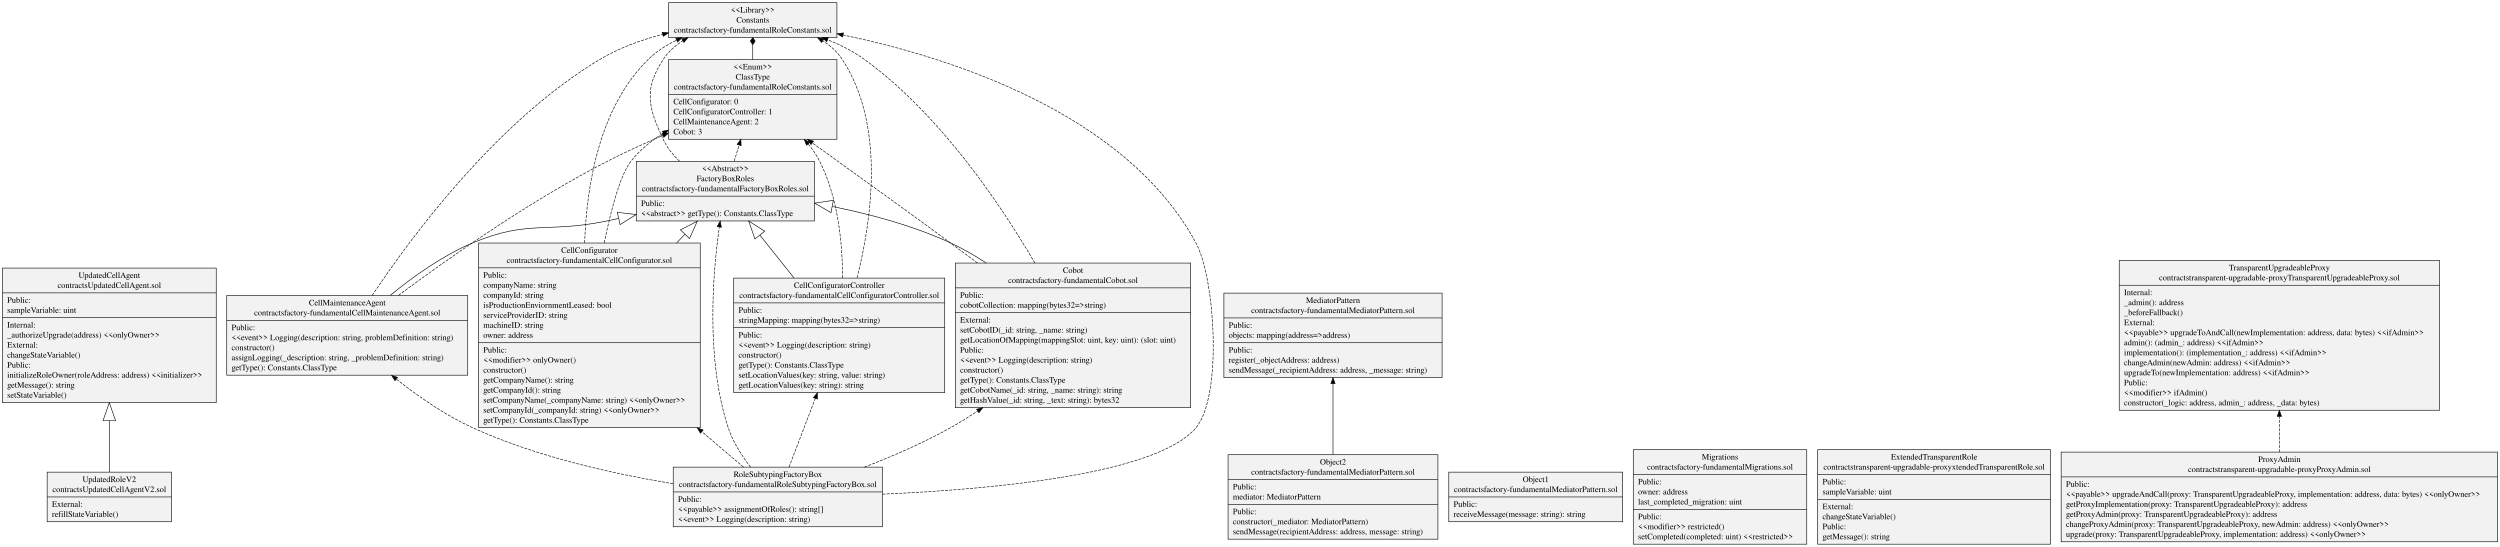
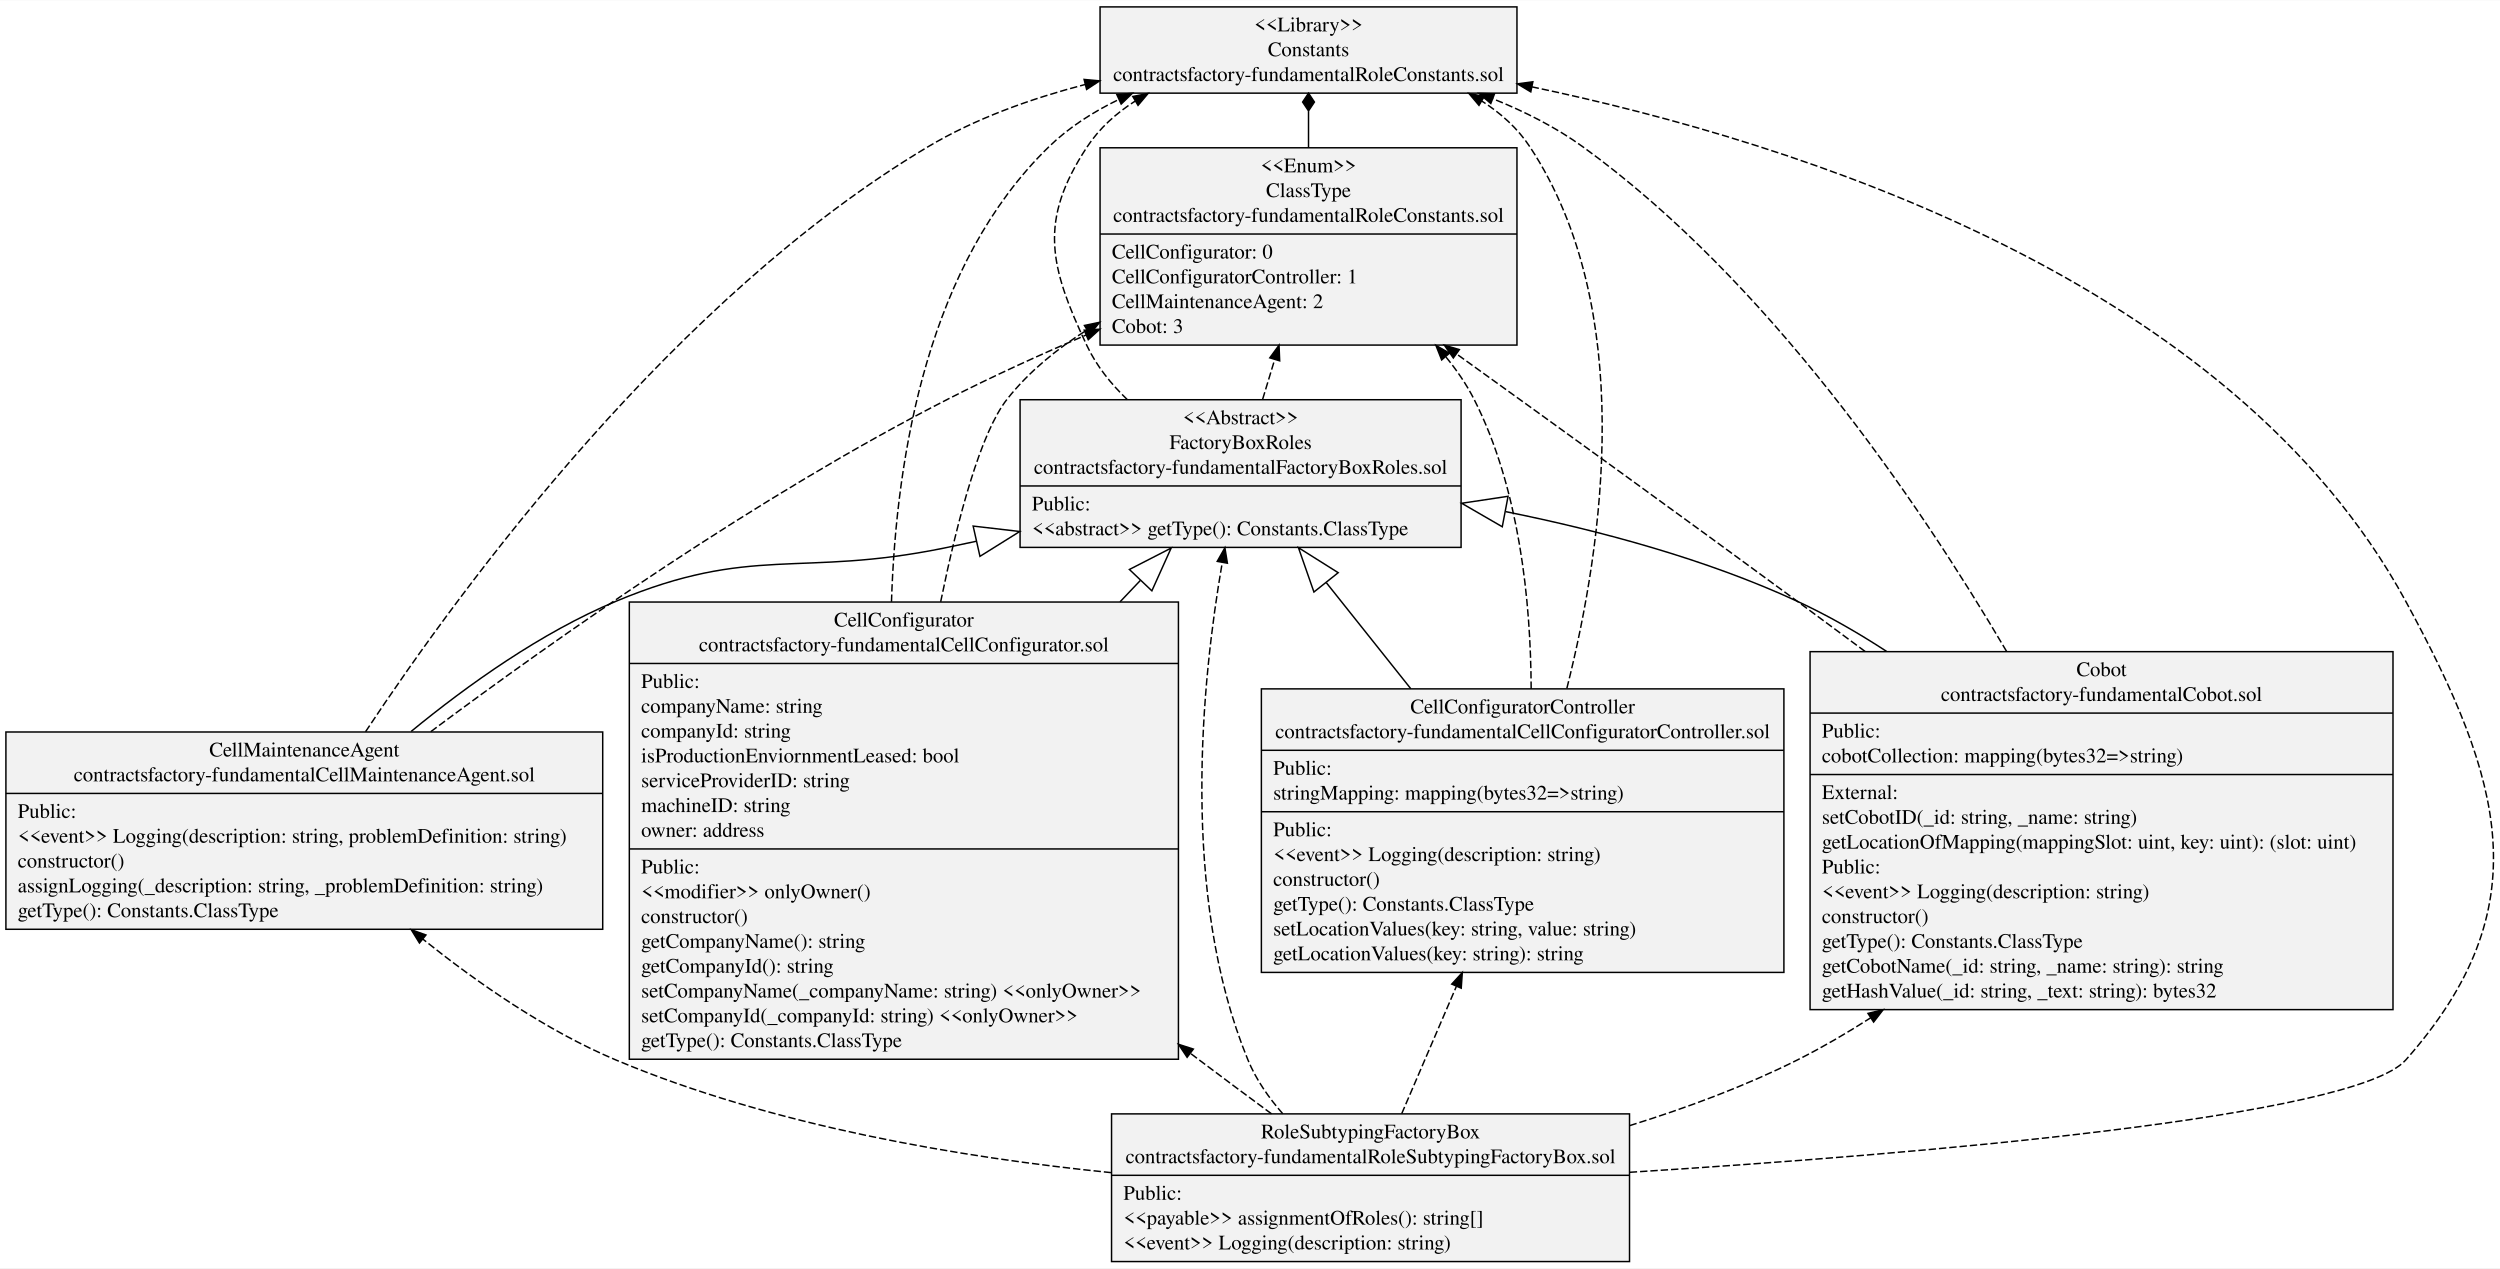
- <svg xmlns="http://www.w3.org/2000/svg" width="4192pt" height="917pt" viewBox="0.00 0.00 4192.25 917.00">
-   <g id="graph0" class="graph" transform="scale(1 1) rotate(0) translate(4 913)">
-     <polygon fill="white" stroke="transparent" points="-4,4 -4,-913 4188.25,-913 4188.25,4 -4,4" />
+ <svg xmlns="http://www.w3.org/2000/svg" width="1693pt" height="859pt" viewBox="0.00 0.00 1692.89 858.60">
+   <g id="graph0" class="graph" transform="scale(1 1) rotate(0) translate(4 854.6)">
+     <polygon fill="white" stroke="transparent" points="-4,4 -4,-854.6 1688.89,-854.6 1688.89,4 -4,4" />
    <g id="node1" class="node">
-       <polygon fill="#f2f2f2" stroke="black" points="0,-237.9 0,-463.5 358.59,-463.5 358.59,-237.9 0,-237.9" />
-       <text text-anchor="middle" x="179.29" y="-446.9" font-family="Times,serif" font-size="14.00">UpdatedCellAgent</text>
-       <text text-anchor="middle" x="179.29" y="-430.1" font-family="Times,serif" font-size="14.00">contractsUpdatedCellAgent.sol</text>
-       <polyline fill="none" stroke="black" points="0,-421.9 358.59,-421.9 " />
-       <text text-anchor="start" x="8" y="-405.3" font-family="Times,serif" font-size="14.00">Public:</text>
-       <text text-anchor="start" x="8" y="-388.5" font-family="Times,serif" font-size="14.00">   sampleVariable: uint</text>
-       <polyline fill="none" stroke="black" points="0,-380.3 358.59,-380.3 " />
-       <text text-anchor="start" x="8" y="-363.7" font-family="Times,serif" font-size="14.00">Internal:</text>
-       <text text-anchor="start" x="8" y="-346.9" font-family="Times,serif" font-size="14.00">    _authorizeUpgrade(address) &lt;&lt;onlyOwner&gt;&gt;</text>
-       <text text-anchor="start" x="8" y="-330.1" font-family="Times,serif" font-size="14.00">External:</text>
-       <text text-anchor="start" x="8" y="-313.3" font-family="Times,serif" font-size="14.00">    changeStateVariable()</text>
-       <text text-anchor="start" x="8" y="-296.5" font-family="Times,serif" font-size="14.00">Public:</text>
-       <text text-anchor="start" x="8" y="-279.7" font-family="Times,serif" font-size="14.00">    initializeRoleOwner(roleAddress: address) &lt;&lt;initializer&gt;&gt;</text>
-       <text text-anchor="start" x="8" y="-262.9" font-family="Times,serif" font-size="14.00">    getMessage(): string</text>
-       <text text-anchor="start" x="8" y="-246.1" font-family="Times,serif" font-size="14.00">    setStateVariable()</text>
+       <polygon fill="#f2f2f2" stroke="black" points="422.15,-137.5 422.15,-447.1 793.98,-447.1 793.98,-137.5 422.15,-137.5" />
+       <text text-anchor="middle" x="608.07" y="-430.5" font-family="Times,serif" font-size="14.00">CellConfigurator</text>
+       <text text-anchor="middle" x="608.07" y="-413.7" font-family="Times,serif" font-size="14.00">contractsfactory-fundamentalCellConfigurator.sol</text>
+       <polyline fill="none" stroke="black" points="422.15,-405.5 793.98,-405.5 " />
+       <text text-anchor="start" x="430.15" y="-388.9" font-family="Times,serif" font-size="14.00">Public:</text>
+       <text text-anchor="start" x="430.15" y="-372.1" font-family="Times,serif" font-size="14.00">   companyName: string</text>
+       <text text-anchor="start" x="430.15" y="-355.3" font-family="Times,serif" font-size="14.00">   companyId: string</text>
+       <text text-anchor="start" x="430.15" y="-338.5" font-family="Times,serif" font-size="14.00">   isProductionEnviornmentLeased: bool</text>
+       <text text-anchor="start" x="430.15" y="-321.7" font-family="Times,serif" font-size="14.00">   serviceProviderID: string</text>
+       <text text-anchor="start" x="430.15" y="-304.9" font-family="Times,serif" font-size="14.00">   machineID: string</text>
+       <text text-anchor="start" x="430.15" y="-288.1" font-family="Times,serif" font-size="14.00">   owner: address</text>
+       <polyline fill="none" stroke="black" points="422.15,-279.9 793.98,-279.9 " />
+       <text text-anchor="start" x="430.15" y="-263.3" font-family="Times,serif" font-size="14.00">Public:</text>
+       <text text-anchor="start" x="430.15" y="-246.5" font-family="Times,serif" font-size="14.00">    &lt;&lt;modifier&gt;&gt; onlyOwner()</text>
+       <text text-anchor="start" x="430.15" y="-229.7" font-family="Times,serif" font-size="14.00">    constructor()</text>
+       <text text-anchor="start" x="430.15" y="-212.9" font-family="Times,serif" font-size="14.00">    getCompanyName(): string</text>
+       <text text-anchor="start" x="430.15" y="-196.1" font-family="Times,serif" font-size="14.00">    getCompanyId(): string</text>
+       <text text-anchor="start" x="430.15" y="-179.3" font-family="Times,serif" font-size="14.00">    setCompanyName(_companyName: string) &lt;&lt;onlyOwner&gt;&gt;</text>
+       <text text-anchor="start" x="430.15" y="-162.5" font-family="Times,serif" font-size="14.00">    setCompanyId(_companyId: string) &lt;&lt;onlyOwner&gt;&gt;</text>
+       <text text-anchor="start" x="430.15" y="-145.7" font-family="Times,serif" font-size="14.00">    getType(): Constants.ClassType</text>
+     </g>
+     <g id="node5" class="node">
+       <polygon fill="#f2f2f2" stroke="black" points="686.75,-484.1 686.75,-584.1 985.38,-584.1 985.38,-484.1 686.75,-484.1" />
+       <text text-anchor="middle" x="836.07" y="-567.5" font-family="Times,serif" font-size="14.00">&lt;&lt;Abstract&gt;&gt;</text>
+       <text text-anchor="middle" x="836.07" y="-550.7" font-family="Times,serif" font-size="14.00">FactoryBoxRoles</text>
+       <text text-anchor="middle" x="836.07" y="-533.9" font-family="Times,serif" font-size="14.00">contractsfactory-fundamentalFactoryBoxRoles.sol</text>
+       <polyline fill="none" stroke="black" points="686.75,-525.7 985.38,-525.7 " />
+       <text text-anchor="start" x="694.75" y="-509.1" font-family="Times,serif" font-size="14.00">Public:</text>
+       <text text-anchor="start" x="694.75" y="-492.3" font-family="Times,serif" font-size="14.00">    &lt;&lt;abstract&gt;&gt; getType(): Constants.ClassType</text>
+     </g>
+     <g id="edge1" class="edge">
+       <path fill="none" stroke="black" d="M754.4,-447.2C759.11,-452.16 763.74,-457.04 768.26,-461.79" />
+       <polygon fill="none" stroke="black" points="760.77,-469.15 789.05,-483.65 775.99,-454.68 760.77,-469.15" />
+     </g>
+     <g id="node6" class="node">
+       <polygon fill="#f2f2f2" stroke="black" points="740.91,-621.1 740.91,-754.7 1023.22,-754.7 1023.22,-621.1 740.91,-621.1" />
+       <text text-anchor="middle" x="882.07" y="-738.1" font-family="Times,serif" font-size="14.00">&lt;&lt;Enum&gt;&gt;</text>
+       <text text-anchor="middle" x="882.07" y="-721.3" font-family="Times,serif" font-size="14.00">ClassType</text>
+       <text text-anchor="middle" x="882.07" y="-704.5" font-family="Times,serif" font-size="14.00">contractsfactory-fundamentalRoleConstants.sol</text>
+       <polyline fill="none" stroke="black" points="740.91,-696.3 1023.22,-696.3 " />
+       <text text-anchor="start" x="748.91" y="-679.7" font-family="Times,serif" font-size="14.00">CellConfigurator: 0</text>
+       <text text-anchor="start" x="748.91" y="-662.9" font-family="Times,serif" font-size="14.00">CellConfiguratorController: 1</text>
+       <text text-anchor="start" x="748.91" y="-646.1" font-family="Times,serif" font-size="14.00">CellMaintenanceAgent: 2</text>
+       <text text-anchor="start" x="748.91" y="-629.3" font-family="Times,serif" font-size="14.00">Cobot: 3</text>
+     </g>
+     <g id="edge3" class="edge">
+       <path fill="none" stroke="black" stroke-dasharray="5,2" d="M632.97,-447.21C644.79,-505 660.24,-562.14 678.07,-584.6 692.72,-603.06 711.58,-618.47 731.91,-631.25" />
+       <polygon fill="black" stroke="black" points="730.33,-634.38 740.7,-636.56 733.95,-628.39 730.33,-634.38" />
+     </g>
+     <g id="node7" class="node">
+       <polygon fill="#f2f2f2" stroke="black" points="740.91,-791.7 740.91,-850.1 1023.22,-850.1 1023.22,-791.7 740.91,-791.7" />
+       <text text-anchor="middle" x="882.07" y="-833.5" font-family="Times,serif" font-size="14.00">&lt;&lt;Library&gt;&gt;</text>
+       <text text-anchor="middle" x="882.07" y="-816.7" font-family="Times,serif" font-size="14.00">Constants</text>
+       <text text-anchor="middle" x="882.07" y="-799.9" font-family="Times,serif" font-size="14.00">contractsfactory-fundamentalRoleConstants.sol</text>
+     </g>
+     <g id="edge2" class="edge">
+       <path fill="none" stroke="black" stroke-dasharray="5,2" d="M599.67,-447.22C602.9,-548.47 625.07,-676.37 706.07,-755.2 719.67,-768.45 736.22,-779.01 753.65,-787.44" />
+       <polygon fill="black" stroke="black" points="752.29,-790.66 762.84,-791.65 755.21,-784.3 752.29,-790.66" />
    </g>
    <g id="node2" class="node">
-       <polygon fill="#f2f2f2" stroke="black" points="75.07,-38.1 75.07,-121.3 283.52,-121.3 283.52,-38.1 75.07,-38.1" />
-       <text text-anchor="middle" x="179.29" y="-104.7" font-family="Times,serif" font-size="14.00">UpdatedRoleV2</text>
-       <text text-anchor="middle" x="179.29" y="-87.9" font-family="Times,serif" font-size="14.00">contractsUpdatedCellAgentV2.sol</text>
-       <polyline fill="none" stroke="black" points="75.07,-79.7 283.52,-79.7 " />
-       <text text-anchor="start" x="83.07" y="-63.1" font-family="Times,serif" font-size="14.00">External:</text>
-       <text text-anchor="start" x="83.07" y="-46.3" font-family="Times,serif" font-size="14.00">    refillStateVariable()</text>
+       <polygon fill="#f2f2f2" stroke="black" points="850.15,-196.3 850.15,-388.3 1203.98,-388.3 1203.98,-196.3 850.15,-196.3" />
+       <text text-anchor="middle" x="1027.07" y="-371.7" font-family="Times,serif" font-size="14.00">CellConfiguratorController</text>
+       <text text-anchor="middle" x="1027.07" y="-354.9" font-family="Times,serif" font-size="14.00">contractsfactory-fundamentalCellConfiguratorController.sol</text>
+       <polyline fill="none" stroke="black" points="850.15,-346.7 1203.98,-346.7 " />
+       <text text-anchor="start" x="858.15" y="-330.1" font-family="Times,serif" font-size="14.00">Public:</text>
+       <text text-anchor="start" x="858.15" y="-313.3" font-family="Times,serif" font-size="14.00">   stringMapping: mapping(bytes32=&gt;string)</text>
+       <polyline fill="none" stroke="black" points="850.15,-305.1 1203.98,-305.1 " />
+       <text text-anchor="start" x="858.15" y="-288.5" font-family="Times,serif" font-size="14.00">Public:</text>
+       <text text-anchor="start" x="858.15" y="-271.7" font-family="Times,serif" font-size="14.00">    &lt;&lt;event&gt;&gt; Logging(description: string)</text>
+       <text text-anchor="start" x="858.15" y="-254.9" font-family="Times,serif" font-size="14.00">    constructor()</text>
+       <text text-anchor="start" x="858.15" y="-238.1" font-family="Times,serif" font-size="14.00">    getType(): Constants.ClassType</text>
+       <text text-anchor="start" x="858.15" y="-221.3" font-family="Times,serif" font-size="14.00">    setLocationValues(key: string, value: string)</text>
+       <text text-anchor="start" x="858.15" y="-204.5" font-family="Times,serif" font-size="14.00">    getLocationValues(key: string): string</text>
    </g>
-     <g id="edge1" class="edge">
-       <path fill="none" stroke="black" d="M179.29,-121.56C179.29,-145 179.29,-175.98 179.29,-207.53" />
-       <polygon fill="none" stroke="black" points="168.8,-207.72 179.29,-237.72 189.8,-207.72 168.8,-207.72" />
+     <g id="edge4" class="edge">
+       <path fill="none" stroke="black" d="M951.3,-388.42C932.28,-412.3 912.17,-437.55 894.16,-460.16" />
+       <polygon fill="none" stroke="black" points="885.73,-453.89 875.25,-483.9 902.16,-466.97 885.73,-453.89" />
+     </g>
+     <g id="edge6" class="edge">
+       <path fill="none" stroke="black" stroke-dasharray="5,2" d="M1032.84,-388.33C1032.56,-447.74 1024.88,-524.19 994.07,-584.6 988.93,-594.67 982.37,-604.24 975,-613.19" />
+       <polygon fill="black" stroke="black" points="972.23,-611.05 968.33,-620.9 977.52,-615.62 972.23,-611.05" />
+     </g>
+     <g id="edge5" class="edge">
+       <path fill="none" stroke="black" stroke-dasharray="5,2" d="M1057.01,-388.65C1082.23,-488.59 1103.9,-645.99 1032.07,-755.2 1023.69,-767.93 1012.23,-778.17 999.33,-786.4" />
+       <polygon fill="black" stroke="black" points="997.5,-783.42 990.67,-791.52 1001.06,-789.44 997.5,-783.42" />
    </g>
    <g id="node3" class="node">
-       <polygon fill="#f2f2f2" stroke="black" points="798.38,-195.9 798.38,-505.5 1170.21,-505.5 1170.21,-195.9 798.38,-195.9" />
-       <text text-anchor="middle" x="984.29" y="-488.9" font-family="Times,serif" font-size="14.00">CellConfigurator</text>
-       <text text-anchor="middle" x="984.29" y="-472.1" font-family="Times,serif" font-size="14.00">contractsfactory-fundamentalCellConfigurator.sol</text>
-       <polyline fill="none" stroke="black" points="798.38,-463.9 1170.21,-463.9 " />
-       <text text-anchor="start" x="806.38" y="-447.3" font-family="Times,serif" font-size="14.00">Public:</text>
-       <text text-anchor="start" x="806.38" y="-430.5" font-family="Times,serif" font-size="14.00">   companyName: string</text>
-       <text text-anchor="start" x="806.38" y="-413.7" font-family="Times,serif" font-size="14.00">   companyId: string</text>
-       <text text-anchor="start" x="806.38" y="-396.9" font-family="Times,serif" font-size="14.00">   isProductionEnviornmentLeased: bool</text>
-       <text text-anchor="start" x="806.38" y="-380.1" font-family="Times,serif" font-size="14.00">   serviceProviderID: string</text>
-       <text text-anchor="start" x="806.38" y="-363.3" font-family="Times,serif" font-size="14.00">   machineID: string</text>
-       <text text-anchor="start" x="806.38" y="-346.5" font-family="Times,serif" font-size="14.00">   owner: address</text>
-       <polyline fill="none" stroke="black" points="798.38,-338.3 1170.21,-338.3 " />
-       <text text-anchor="start" x="806.38" y="-321.7" font-family="Times,serif" font-size="14.00">Public:</text>
-       <text text-anchor="start" x="806.38" y="-304.9" font-family="Times,serif" font-size="14.00">    &lt;&lt;modifier&gt;&gt; onlyOwner()</text>
-       <text text-anchor="start" x="806.38" y="-288.1" font-family="Times,serif" font-size="14.00">    constructor()</text>
-       <text text-anchor="start" x="806.38" y="-271.3" font-family="Times,serif" font-size="14.00">    getCompanyName(): string</text>
-       <text text-anchor="start" x="806.38" y="-254.5" font-family="Times,serif" font-size="14.00">    getCompanyId(): string</text>
-       <text text-anchor="start" x="806.38" y="-237.7" font-family="Times,serif" font-size="14.00">    setCompanyName(_companyName: string) &lt;&lt;onlyOwner&gt;&gt;</text>
-       <text text-anchor="start" x="806.38" y="-220.9" font-family="Times,serif" font-size="14.00">    setCompanyId(_companyId: string) &lt;&lt;onlyOwner&gt;&gt;</text>
-       <text text-anchor="start" x="806.38" y="-204.1" font-family="Times,serif" font-size="14.00">    getType(): Constants.ClassType</text>
+       <polygon fill="#f2f2f2" stroke="black" points="0,-225.5 0,-359.1 404.13,-359.1 404.13,-225.5 0,-225.5" />
+       <text text-anchor="middle" x="202.07" y="-342.5" font-family="Times,serif" font-size="14.00">CellMaintenanceAgent</text>
+       <text text-anchor="middle" x="202.07" y="-325.7" font-family="Times,serif" font-size="14.00">contractsfactory-fundamentalCellMaintenanceAgent.sol</text>
+       <polyline fill="none" stroke="black" points="0,-317.5 404.13,-317.5 " />
+       <text text-anchor="start" x="8" y="-300.9" font-family="Times,serif" font-size="14.00">Public:</text>
+       <text text-anchor="start" x="8" y="-284.1" font-family="Times,serif" font-size="14.00">    &lt;&lt;event&gt;&gt; Logging(description: string, problemDefinition: string)</text>
+       <text text-anchor="start" x="8" y="-267.3" font-family="Times,serif" font-size="14.00">    constructor()</text>
+       <text text-anchor="start" x="8" y="-250.5" font-family="Times,serif" font-size="14.00">    assignLogging(_description: string, _problemDefinition: string)</text>
+       <text text-anchor="start" x="8" y="-233.7" font-family="Times,serif" font-size="14.00">    getType(): Constants.ClassType</text>
    </g>
-     <g id="node7" class="node">
-       <polygon fill="#f2f2f2" stroke="black" points="1062.98,-542.5 1062.98,-642.5 1361.61,-642.5 1361.61,-542.5 1062.98,-542.5" />
-       <text text-anchor="middle" x="1212.29" y="-625.9" font-family="Times,serif" font-size="14.00">&lt;&lt;Abstract&gt;&gt;</text>
-       <text text-anchor="middle" x="1212.29" y="-609.1" font-family="Times,serif" font-size="14.00">FactoryBoxRoles</text>
-       <text text-anchor="middle" x="1212.29" y="-592.3" font-family="Times,serif" font-size="14.00">contractsfactory-fundamentalFactoryBoxRoles.sol</text>
-       <polyline fill="none" stroke="black" points="1062.98,-584.1 1361.61,-584.1 " />
-       <text text-anchor="start" x="1070.98" y="-567.5" font-family="Times,serif" font-size="14.00">Public:</text>
-       <text text-anchor="start" x="1070.98" y="-550.7" font-family="Times,serif" font-size="14.00">    &lt;&lt;abstract&gt;&gt; getType(): Constants.ClassType</text>
+     <g id="edge7" class="edge">
+       <path fill="none" stroke="black" d="M274.42,-359.49C312.91,-391.08 362.61,-426.5 413.07,-447.6 505.28,-486.16 537.12,-463.63 635.07,-483.6 642.25,-485.07 649.57,-486.61 656.96,-488.22" />
+       <polygon fill="none" stroke="black" points="654.97,-498.53 686.54,-494.87 659.58,-478.04 654.97,-498.53" />
    </g>
-     <g id="edge2" class="edge">
-       <path fill="none" stroke="black" d="M1130.63,-505.6C1135.34,-510.56 1139.97,-515.44 1144.49,-520.19" />
-       <polygon fill="none" stroke="black" points="1137,-527.55 1165.28,-542.05 1152.22,-513.08 1137,-527.55" />
+     <g id="edge9" class="edge">
+       <path fill="none" stroke="black" stroke-dasharray="5,2" d="M287.7,-359.33C373.04,-422.97 509.55,-519 638.07,-584.6 667.76,-599.76 700.23,-614.54 731.52,-627.95" />
+       <polygon fill="black" stroke="black" points="730.17,-631.18 740.75,-631.88 732.92,-624.74 730.17,-631.18" />
    </g>
-     <g id="node12" class="node">
-       <polygon fill="#f2f2f2" stroke="black" points="1117.14,-679.5 1117.14,-813.1 1399.45,-813.1 1399.45,-679.5 1117.14,-679.5" />
-       <text text-anchor="middle" x="1258.29" y="-796.5" font-family="Times,serif" font-size="14.00">&lt;&lt;Enum&gt;&gt;</text>
-       <text text-anchor="middle" x="1258.29" y="-779.7" font-family="Times,serif" font-size="14.00">ClassType</text>
-       <text text-anchor="middle" x="1258.29" y="-762.9" font-family="Times,serif" font-size="14.00">contractsfactory-fundamentalRoleConstants.sol</text>
-       <polyline fill="none" stroke="black" points="1117.14,-754.7 1399.45,-754.7 " />
-       <text text-anchor="start" x="1125.14" y="-738.1" font-family="Times,serif" font-size="14.00">CellConfigurator: 0</text>
-       <text text-anchor="start" x="1125.14" y="-721.3" font-family="Times,serif" font-size="14.00">CellConfiguratorController: 1</text>
-       <text text-anchor="start" x="1125.14" y="-704.5" font-family="Times,serif" font-size="14.00">CellMaintenanceAgent: 2</text>
-       <text text-anchor="start" x="1125.14" y="-687.7" font-family="Times,serif" font-size="14.00">Cobot: 3</text>
-     </g>
-     <g id="edge4" class="edge">
-       <path fill="none" stroke="black" stroke-dasharray="5,2" d="M1009.19,-505.61C1021.01,-563.4 1036.47,-620.54 1054.29,-643 1068.95,-661.46 1087.81,-676.87 1108.14,-689.65" />
-       <polygon fill="black" stroke="black" points="1106.56,-692.78 1116.93,-694.96 1110.18,-686.79 1106.56,-692.78" />
-     </g>
-     <g id="node13" class="node">
-       <polygon fill="#f2f2f2" stroke="black" points="1117.14,-850.1 1117.14,-908.5 1399.45,-908.5 1399.45,-850.1 1117.14,-850.1" />
-       <text text-anchor="middle" x="1258.29" y="-891.9" font-family="Times,serif" font-size="14.00">&lt;&lt;Library&gt;&gt;</text>
-       <text text-anchor="middle" x="1258.29" y="-875.1" font-family="Times,serif" font-size="14.00">Constants</text>
-       <text text-anchor="middle" x="1258.29" y="-858.3" font-family="Times,serif" font-size="14.00">contractsfactory-fundamentalRoleConstants.sol</text>
-     </g>
-     <g id="edge3" class="edge">
-       <path fill="none" stroke="black" stroke-dasharray="5,2" d="M976.37,-505.55C979.87,-606.77 1002.34,-734.66 1083.29,-813.6 1096.82,-826.79 1113.27,-837.33 1130.61,-845.74" />
-       <polygon fill="black" stroke="black" points="1129.2,-848.94 1139.74,-849.95 1132.12,-842.59 1129.2,-848.94" />
+     <g id="edge8" class="edge">
+       <path fill="none" stroke="black" stroke-dasharray="5,2" d="M243.53,-359.29C310.69,-460.54 453.15,-653.19 624.07,-755.2 656.37,-774.48 694.24,-788.04 730.87,-797.57" />
+       <polygon fill="black" stroke="black" points="730.1,-800.99 740.65,-800.03 731.81,-794.2 730.1,-800.99" />
    </g>
    <g id="node4" class="node">
-       <polygon fill="#f2f2f2" stroke="black" points="1226.38,-254.7 1226.38,-446.7 1580.21,-446.7 1580.21,-254.7 1226.38,-254.7" />
-       <text text-anchor="middle" x="1403.29" y="-430.1" font-family="Times,serif" font-size="14.00">CellConfiguratorController</text>
-       <text text-anchor="middle" x="1403.29" y="-413.3" font-family="Times,serif" font-size="14.00">contractsfactory-fundamentalCellConfiguratorController.sol</text>
-       <polyline fill="none" stroke="black" points="1226.38,-405.1 1580.21,-405.1 " />
-       <text text-anchor="start" x="1234.38" y="-388.5" font-family="Times,serif" font-size="14.00">Public:</text>
-       <text text-anchor="start" x="1234.38" y="-371.7" font-family="Times,serif" font-size="14.00">   stringMapping: mapping(bytes32=&gt;string)</text>
-       <polyline fill="none" stroke="black" points="1226.38,-363.5 1580.21,-363.5 " />
-       <text text-anchor="start" x="1234.38" y="-346.9" font-family="Times,serif" font-size="14.00">Public:</text>
-       <text text-anchor="start" x="1234.38" y="-330.1" font-family="Times,serif" font-size="14.00">    &lt;&lt;event&gt;&gt; Logging(description: string)</text>
-       <text text-anchor="start" x="1234.38" y="-313.3" font-family="Times,serif" font-size="14.00">    constructor()</text>
-       <text text-anchor="start" x="1234.38" y="-296.5" font-family="Times,serif" font-size="14.00">    getType(): Constants.ClassType</text>
-       <text text-anchor="start" x="1234.38" y="-279.7" font-family="Times,serif" font-size="14.00">    setLocationValues(key: string, value: string)</text>
-       <text text-anchor="start" x="1234.38" y="-262.9" font-family="Times,serif" font-size="14.00">    getLocationValues(key: string): string</text>
-     </g>
-     <g id="edge5" class="edge">
-       <path fill="none" stroke="black" d="M1327.53,-446.82C1308.51,-470.7 1288.4,-495.95 1270.39,-518.56" />
-       <polygon fill="none" stroke="black" points="1261.96,-512.29 1251.48,-542.3 1278.39,-525.37 1261.96,-512.29" />
-     </g>
-     <g id="edge7" class="edge">
-       <path fill="none" stroke="black" stroke-dasharray="5,2" d="M1409.07,-446.73C1408.79,-506.14 1401.11,-582.59 1370.29,-643 1365.16,-653.07 1358.59,-662.64 1351.23,-671.59" />
-       <polygon fill="black" stroke="black" points="1348.46,-669.45 1344.56,-679.3 1353.75,-674.02 1348.46,-669.45" />
-     </g>
-     <g id="edge6" class="edge">
-       <path fill="none" stroke="black" stroke-dasharray="5,2" d="M1433.23,-447.05C1458.46,-546.99 1480.13,-704.39 1408.29,-813.6 1399.92,-826.33 1388.45,-836.57 1375.56,-844.8" />
-       <polygon fill="black" stroke="black" points="1373.73,-841.82 1366.9,-849.92 1377.29,-847.84 1373.73,-841.82" />
-     </g>
-     <g id="node5" class="node">
-       <polygon fill="#f2f2f2" stroke="black" points="376.23,-283.9 376.23,-417.5 780.36,-417.5 780.36,-283.9 376.23,-283.9" />
-       <text text-anchor="middle" x="578.29" y="-400.9" font-family="Times,serif" font-size="14.00">CellMaintenanceAgent</text>
-       <text text-anchor="middle" x="578.29" y="-384.1" font-family="Times,serif" font-size="14.00">contractsfactory-fundamentalCellMaintenanceAgent.sol</text>
-       <polyline fill="none" stroke="black" points="376.23,-375.9 780.36,-375.9 " />
-       <text text-anchor="start" x="384.23" y="-359.3" font-family="Times,serif" font-size="14.00">Public:</text>
-       <text text-anchor="start" x="384.23" y="-342.5" font-family="Times,serif" font-size="14.00">    &lt;&lt;event&gt;&gt; Logging(description: string, problemDefinition: string)</text>
-       <text text-anchor="start" x="384.23" y="-325.7" font-family="Times,serif" font-size="14.00">    constructor()</text>
-       <text text-anchor="start" x="384.23" y="-308.9" font-family="Times,serif" font-size="14.00">    assignLogging(_description: string, _problemDefinition: string)</text>
-       <text text-anchor="start" x="384.23" y="-292.1" font-family="Times,serif" font-size="14.00">    getType(): Constants.ClassType</text>
-     </g>
-     <g id="edge8" class="edge">
-       <path fill="none" stroke="black" d="M650.65,-417.89C689.14,-449.48 738.84,-484.9 789.29,-506 881.51,-544.56 913.35,-522.03 1011.29,-542 1018.48,-543.47 1025.8,-545.01 1033.18,-546.62" />
-       <polygon fill="none" stroke="black" points="1031.2,-556.93 1062.77,-553.27 1035.81,-536.44 1031.2,-556.93" />
+       <polygon fill="#f2f2f2" stroke="black" points="1221.7,-171.1 1221.7,-413.5 1616.43,-413.5 1616.43,-171.1 1221.7,-171.1" />
+       <text text-anchor="middle" x="1419.07" y="-396.9" font-family="Times,serif" font-size="14.00">Cobot</text>
+       <text text-anchor="middle" x="1419.07" y="-380.1" font-family="Times,serif" font-size="14.00">contractsfactory-fundamentalCobot.sol</text>
+       <polyline fill="none" stroke="black" points="1221.7,-371.9 1616.43,-371.9 " />
+       <text text-anchor="start" x="1229.7" y="-355.3" font-family="Times,serif" font-size="14.00">Public:</text>
+       <text text-anchor="start" x="1229.7" y="-338.5" font-family="Times,serif" font-size="14.00">   cobotCollection: mapping(bytes32=&gt;string)</text>
+       <polyline fill="none" stroke="black" points="1221.7,-330.3 1616.43,-330.3 " />
+       <text text-anchor="start" x="1229.7" y="-313.7" font-family="Times,serif" font-size="14.00">External:</text>
+       <text text-anchor="start" x="1229.7" y="-296.9" font-family="Times,serif" font-size="14.00">    setCobotID(_id: string, _name: string)</text>
+       <text text-anchor="start" x="1229.7" y="-280.1" font-family="Times,serif" font-size="14.00">    getLocationOfMapping(mappingSlot: uint, key: uint): (slot: uint)</text>
+       <text text-anchor="start" x="1229.7" y="-263.3" font-family="Times,serif" font-size="14.00">Public:</text>
+       <text text-anchor="start" x="1229.7" y="-246.5" font-family="Times,serif" font-size="14.00">    &lt;&lt;event&gt;&gt; Logging(description: string)</text>
+       <text text-anchor="start" x="1229.7" y="-229.7" font-family="Times,serif" font-size="14.00">    constructor()</text>
+       <text text-anchor="start" x="1229.7" y="-212.9" font-family="Times,serif" font-size="14.00">    getType(): Constants.ClassType</text>
+       <text text-anchor="start" x="1229.7" y="-196.1" font-family="Times,serif" font-size="14.00">    getCobotName(_id: string, _name: string): string</text>
+       <text text-anchor="start" x="1229.7" y="-179.3" font-family="Times,serif" font-size="14.00">    getHashValue(_id: string, _text: string): bytes32</text>
    </g>
    <g id="edge10" class="edge">
-       <path fill="none" stroke="black" stroke-dasharray="5,2" d="M664.16,-417.7C749.72,-481.31 886.56,-577.33 1015.29,-643 1044.58,-657.94 1076.56,-672.55 1107.41,-685.83" />
-       <polygon fill="black" stroke="black" points="1106.38,-689.2 1116.95,-689.92 1109.13,-682.76 1106.38,-689.2" />
+       <path fill="none" stroke="black" d="M1273.55,-413.65C1253.97,-426.4 1233.55,-438.13 1213.07,-447.6 1151.53,-476.04 1079.87,-495.35 1015.65,-508.3" />
+       <polygon fill="none" stroke="black" points="1013.27,-498.07 985.76,-513.99 1017.2,-518.7 1013.27,-498.07" />
    </g>
-     <g id="edge9" class="edge">
-       <path fill="none" stroke="black" stroke-dasharray="5,2" d="M620.05,-417.65C687.67,-518.84 830.98,-711.41 1002.29,-813.6 1033.96,-832.49 1071,-845.9 1106.92,-855.4" />
-       <polygon fill="black" stroke="black" points="1106.45,-858.9 1117.01,-857.98 1108.19,-852.11 1106.45,-858.9" />
-     </g>
-     <g id="node6" class="node">
-       <polygon fill="#f2f2f2" stroke="black" points="1597.93,-229.5 1597.93,-471.9 1992.66,-471.9 1992.66,-229.5 1597.93,-229.5" />
-       <text text-anchor="middle" x="1795.29" y="-455.3" font-family="Times,serif" font-size="14.00">Cobot</text>
-       <text text-anchor="middle" x="1795.29" y="-438.5" font-family="Times,serif" font-size="14.00">contractsfactory-fundamentalCobot.sol</text>
-       <polyline fill="none" stroke="black" points="1597.93,-430.3 1992.66,-430.3 " />
-       <text text-anchor="start" x="1605.93" y="-413.7" font-family="Times,serif" font-size="14.00">Public:</text>
-       <text text-anchor="start" x="1605.93" y="-396.9" font-family="Times,serif" font-size="14.00">   cobotCollection: mapping(bytes32=&gt;string)</text>
-       <polyline fill="none" stroke="black" points="1597.93,-388.7 1992.66,-388.7 " />
-       <text text-anchor="start" x="1605.93" y="-372.1" font-family="Times,serif" font-size="14.00">External:</text>
-       <text text-anchor="start" x="1605.93" y="-355.3" font-family="Times,serif" font-size="14.00">    setCobotID(_id: string, _name: string)</text>
-       <text text-anchor="start" x="1605.93" y="-338.5" font-family="Times,serif" font-size="14.00">    getLocationOfMapping(mappingSlot: uint, key: uint): (slot: uint)</text>
-       <text text-anchor="start" x="1605.93" y="-321.7" font-family="Times,serif" font-size="14.00">Public:</text>
-       <text text-anchor="start" x="1605.93" y="-304.9" font-family="Times,serif" font-size="14.00">    &lt;&lt;event&gt;&gt; Logging(description: string)</text>
-       <text text-anchor="start" x="1605.93" y="-288.1" font-family="Times,serif" font-size="14.00">    constructor()</text>
-       <text text-anchor="start" x="1605.93" y="-271.3" font-family="Times,serif" font-size="14.00">    getType(): Constants.ClassType</text>
-       <text text-anchor="start" x="1605.93" y="-254.5" font-family="Times,serif" font-size="14.00">    getCobotName(_id: string, _name: string): string</text>
-       <text text-anchor="start" x="1605.93" y="-237.7" font-family="Times,serif" font-size="14.00">    getHashValue(_id: string, _text: string): bytes32</text>
+     <g id="edge12" class="edge">
+       <path fill="none" stroke="black" stroke-dasharray="5,2" d="M1259.01,-413.6C1243.51,-425.13 1228,-436.61 1213.07,-447.6 1135.98,-504.33 1048.16,-567.76 982.36,-615.06" />
+       <polygon fill="black" stroke="black" points="980.12,-612.36 974.04,-621.04 984.21,-618.04 980.12,-612.36" />
    </g>
    <g id="edge11" class="edge">
-       <path fill="none" stroke="black" d="M1649.78,-472.05C1630.2,-484.8 1609.78,-496.53 1589.29,-506 1527.76,-534.44 1456.1,-553.75 1391.88,-566.7" />
-       <polygon fill="none" stroke="black" points="1389.5,-556.47 1361.99,-572.39 1393.43,-577.1 1389.5,-556.47" />
+       <path fill="none" stroke="black" stroke-dasharray="5,2" d="M1354.74,-413.74C1293.63,-517.61 1192.67,-664.75 1068.07,-755.2 1049.75,-768.5 1028.47,-779.24 1006.98,-787.87" />
+       <polygon fill="black" stroke="black" points="1005.5,-784.69 997.43,-791.56 1008.02,-791.22 1005.5,-784.69" />
+     </g>
+     <g id="edge14" class="edge">
+       <path fill="none" stroke="black" stroke-dasharray="5,2" d="M851,-584.39C853.6,-592.97 856.36,-602.07 859.12,-611.17" />
+       <polygon fill="black" stroke="black" points="855.85,-612.46 862.1,-621.02 862.55,-610.43 855.85,-612.46" />
    </g>
    <g id="edge13" class="edge">
-       <path fill="none" stroke="black" stroke-dasharray="5,2" d="M1635.22,-471.98C1619.73,-483.51 1604.22,-495 1589.29,-506 1505.77,-567.54 1484.38,-582.23 1400.29,-643 1386.71,-652.82 1372.38,-663.16 1358.27,-673.33" />
-       <polygon fill="black" stroke="black" points="1356.05,-670.62 1349.99,-679.3 1360.15,-676.29 1356.05,-670.62" />
-     </g>
-     <g id="edge12" class="edge">
-       <path fill="none" stroke="black" stroke-dasharray="5,2" d="M1731.42,-471.94C1670.57,-575.86 1569.89,-723.19 1445.29,-813.6 1426.89,-826.96 1405.49,-837.73 1383.89,-846.37" />
-       <polygon fill="black" stroke="black" points="1382.37,-843.2 1374.3,-850.06 1384.89,-849.74 1382.37,-843.2" />
+       <path fill="none" stroke="black" stroke-dasharray="5,2" d="M759.36,-584.17C748.3,-594.78 738.51,-606.97 732.07,-620.6 706.51,-674.69 699.19,-705.22 732.07,-755.2 740.44,-767.93 751.91,-778.17 764.8,-786.4" />
+       <polygon fill="black" stroke="black" points="763.07,-789.44 773.46,-791.52 766.63,-783.42 763.07,-789.44" />
    </g>
    <g id="edge15" class="edge">
-       <path fill="none" stroke="black" stroke-dasharray="5,2" d="M1227.23,-642.79C1229.83,-651.37 1232.59,-660.47 1235.35,-669.57" />
-       <polygon fill="black" stroke="black" points="1232.08,-670.86 1238.33,-679.42 1238.78,-668.83 1232.08,-670.86" />
-     </g>
-     <g id="edge14" class="edge">
-       <path fill="none" stroke="black" stroke-dasharray="5,2" d="M1135.59,-642.57C1124.53,-653.18 1114.73,-665.37 1108.29,-679 1082.74,-733.09 1075.42,-763.62 1108.29,-813.6 1116.67,-826.33 1128.14,-836.57 1141.03,-844.8" />
-       <polygon fill="black" stroke="black" points="1139.3,-847.84 1149.69,-849.92 1142.86,-841.82 1139.3,-847.84" />
+       <path fill="none" stroke="black" d="M882.07,-754.78C882.07,-763.21 882.07,-771.63 882.07,-779.48" />
+       <polygon fill="black" stroke="black" points="882.07,-779.67 886.07,-785.67 882.07,-791.67 878.07,-785.67 882.07,-779.67" />
    </g>
    <g id="node8" class="node">
-       <polygon fill="#f2f2f2" stroke="black" points="2048.34,-279.9 2048.34,-421.5 2414.25,-421.5 2414.25,-279.9 2048.34,-279.9" />
-       <text text-anchor="middle" x="2231.29" y="-404.9" font-family="Times,serif" font-size="14.00">MediatorPattern</text>
-       <text text-anchor="middle" x="2231.29" y="-388.1" font-family="Times,serif" font-size="14.00">contractsfactory-fundamentalMediatorPattern.sol</text>
-       <polyline fill="none" stroke="black" points="2048.34,-379.9 2414.25,-379.9 " />
-       <text text-anchor="start" x="2056.34" y="-363.3" font-family="Times,serif" font-size="14.00">Public:</text>
-       <text text-anchor="start" x="2056.34" y="-346.5" font-family="Times,serif" font-size="14.00">   objects: mapping(address=&gt;address)</text>
-       <polyline fill="none" stroke="black" points="2048.34,-338.3 2414.25,-338.3 " />
-       <text text-anchor="start" x="2056.34" y="-321.7" font-family="Times,serif" font-size="14.00">Public:</text>
-       <text text-anchor="start" x="2056.34" y="-304.9" font-family="Times,serif" font-size="14.00">    register(_objectAddress: address)</text>
-       <text text-anchor="start" x="2056.34" y="-288.1" font-family="Times,serif" font-size="14.00">    sendMessage(_recipientAddress: address, _message: string)</text>
+       <polygon fill="#f2f2f2" stroke="black" points="748.69,-0.5 748.69,-100.5 1099.44,-100.5 1099.44,-0.5 748.69,-0.5" />
+       <text text-anchor="middle" x="924.07" y="-83.9" font-family="Times,serif" font-size="14.00">RoleSubtypingFactoryBox</text>
+       <text text-anchor="middle" x="924.07" y="-67.1" font-family="Times,serif" font-size="14.00">contractsfactory-fundamentalRoleSubtypingFactoryBox.sol</text>
+       <polyline fill="none" stroke="black" points="748.69,-58.9 1099.44,-58.9 " />
+       <text text-anchor="start" x="756.69" y="-42.3" font-family="Times,serif" font-size="14.00">Public:</text>
+       <text text-anchor="start" x="756.69" y="-25.5" font-family="Times,serif" font-size="14.00">    &lt;&lt;payable&gt;&gt; assignmentOfRoles(): string[]</text>
+       <text text-anchor="start" x="756.69" y="-8.7" font-family="Times,serif" font-size="14.00">    &lt;&lt;event&gt;&gt; Logging(description: string)</text>
    </g>
-     <g id="node9" class="node">
-       <polygon fill="#f2f2f2" stroke="black" points="2425.49,-38.1 2425.49,-121.3 2717.1,-121.3 2717.1,-38.1 2425.49,-38.1" />
-       <text text-anchor="middle" x="2571.29" y="-104.7" font-family="Times,serif" font-size="14.00">Object1</text>
-       <text text-anchor="middle" x="2571.29" y="-87.9" font-family="Times,serif" font-size="14.00">contractsfactory-fundamentalMediatorPattern.sol</text>
-       <polyline fill="none" stroke="black" points="2425.49,-79.7 2717.1,-79.7 " />
-       <text text-anchor="start" x="2433.49" y="-63.1" font-family="Times,serif" font-size="14.00">Public:</text>
-       <text text-anchor="start" x="2433.49" y="-46.3" font-family="Times,serif" font-size="14.00">    receiveMessage(message: string): string</text>
+     <g id="edge17" class="edge">
+       <path fill="none" stroke="black" stroke-dasharray="5,2" d="M857.02,-100.53C840.93,-112.4 823.85,-125.1 808.07,-137 806.18,-138.42 804.29,-139.85 802.38,-141.29" />
+       <polygon fill="black" stroke="black" points="799.86,-138.81 794,-147.64 804.08,-144.39 799.86,-138.81" />
    </g>
-     <g id="node10" class="node">
-       <polygon fill="#f2f2f2" stroke="black" points="2055.34,-8.9 2055.34,-150.5 2407.25,-150.5 2407.25,-8.9 2055.34,-8.9" />
-       <text text-anchor="middle" x="2231.29" y="-133.9" font-family="Times,serif" font-size="14.00">Object2</text>
-       <text text-anchor="middle" x="2231.29" y="-117.1" font-family="Times,serif" font-size="14.00">contractsfactory-fundamentalMediatorPattern.sol</text>
-       <polyline fill="none" stroke="black" points="2055.34,-108.9 2407.25,-108.9 " />
-       <text text-anchor="start" x="2063.34" y="-92.3" font-family="Times,serif" font-size="14.00">Public:</text>
-       <text text-anchor="start" x="2063.34" y="-75.5" font-family="Times,serif" font-size="14.00">   mediator: MediatorPattern</text>
-       <polyline fill="none" stroke="black" points="2055.34,-67.3 2407.25,-67.3 " />
-       <text text-anchor="start" x="2063.34" y="-50.7" font-family="Times,serif" font-size="14.00">Public:</text>
-       <text text-anchor="start" x="2063.34" y="-33.9" font-family="Times,serif" font-size="14.00">    constructor(_mediator: MediatorPattern)</text>
-       <text text-anchor="start" x="2063.34" y="-17.1" font-family="Times,serif" font-size="14.00">    sendMessage(recipientAddress: address, message: string)</text>
+     <g id="edge18" class="edge">
+       <path fill="none" stroke="black" stroke-dasharray="5,2" d="M945.16,-100.61C955.88,-125.57 969.34,-156.9 982.23,-186.92" />
+       <polygon fill="black" stroke="black" points="979.05,-188.38 986.21,-196.18 985.48,-185.61 979.05,-188.38" />
+     </g>
+     <g id="edge19" class="edge">
+       <path fill="none" stroke="black" stroke-dasharray="5,2" d="M748.44,-60.71C647.17,-70.9 519.28,-92.27 413.07,-137 366.01,-156.82 319.57,-189.01 282.28,-218.88" />
+       <polygon fill="black" stroke="black" points="280.03,-216.2 274.47,-225.22 284.44,-221.64 280.03,-216.2" />
+     </g>
+     <g id="edge20" class="edge">
+       <path fill="none" stroke="black" stroke-dasharray="5,2" d="M1099.45,-92.52C1137.88,-104.47 1177.64,-119.22 1213.07,-137 1229.73,-145.37 1246.43,-155.1 1262.72,-165.54" />
+       <polygon fill="black" stroke="black" points="1260.91,-168.54 1271.2,-171.06 1264.73,-162.67 1260.91,-168.54" />
    </g>
    <g id="edge16" class="edge">
-       <path fill="none" stroke="black" d="M2231.29,-150.67C2231.29,-186.96 2231.29,-231.45 2231.29,-269.17" />
-       <polygon fill="black" stroke="black" points="2227.8,-269.61 2231.29,-279.61 2234.8,-269.61 2227.8,-269.61" />
-     </g>
-     <g id="node11" class="node">
-       <polygon fill="#f2f2f2" stroke="black" points="2734.82,-0.5 2734.82,-158.9 3025.77,-158.9 3025.77,-0.5 2734.82,-0.5" />
-       <text text-anchor="middle" x="2880.29" y="-142.3" font-family="Times,serif" font-size="14.00">Migrations</text>
-       <text text-anchor="middle" x="2880.29" y="-125.5" font-family="Times,serif" font-size="14.00">contractsfactory-fundamentalMigrations.sol</text>
-       <polyline fill="none" stroke="black" points="2734.82,-117.3 3025.77,-117.3 " />
-       <text text-anchor="start" x="2742.82" y="-100.7" font-family="Times,serif" font-size="14.00">Public:</text>
-       <text text-anchor="start" x="2742.82" y="-83.9" font-family="Times,serif" font-size="14.00">   owner: address</text>
-       <text text-anchor="start" x="2742.82" y="-67.1" font-family="Times,serif" font-size="14.00">   last_completed_migration: uint</text>
-       <polyline fill="none" stroke="black" points="2734.82,-58.9 3025.77,-58.9 " />
-       <text text-anchor="start" x="2742.82" y="-42.3" font-family="Times,serif" font-size="14.00">Public:</text>
-       <text text-anchor="start" x="2742.82" y="-25.5" font-family="Times,serif" font-size="14.00">    &lt;&lt;modifier&gt;&gt; restricted()</text>
-       <text text-anchor="start" x="2742.82" y="-8.7" font-family="Times,serif" font-size="14.00">    setCompleted(completed: uint) &lt;&lt;restricted&gt;&gt;</text>
-     </g>
-     <g id="edge17" class="edge">
-       <path fill="none" stroke="black" d="M1258.29,-813.18C1258.29,-821.61 1258.29,-830.03 1258.29,-837.88" />
-       <polygon fill="black" stroke="black" points="1258.3,-838.07 1262.29,-844.07 1258.29,-850.07 1254.29,-844.07 1258.3,-838.07" />
-     </g>
-     <g id="node14" class="node">
-       <polygon fill="#f2f2f2" stroke="black" points="1124.92,-29.7 1124.92,-129.7 1475.67,-129.7 1475.67,-29.7 1124.92,-29.7" />
-       <text text-anchor="middle" x="1300.29" y="-113.1" font-family="Times,serif" font-size="14.00">RoleSubtypingFactoryBox</text>
-       <text text-anchor="middle" x="1300.29" y="-96.3" font-family="Times,serif" font-size="14.00">contractsfactory-fundamentalRoleSubtypingFactoryBox.sol</text>
-       <polyline fill="none" stroke="black" points="1124.92,-88.1 1475.67,-88.1 " />
-       <text text-anchor="start" x="1132.92" y="-71.5" font-family="Times,serif" font-size="14.00">Public:</text>
-       <text text-anchor="start" x="1132.92" y="-54.7" font-family="Times,serif" font-size="14.00">    &lt;&lt;payable&gt;&gt; assignmentOfRoles(): string[]</text>
-       <text text-anchor="start" x="1132.92" y="-37.9" font-family="Times,serif" font-size="14.00">    &lt;&lt;event&gt;&gt; Logging(description: string)</text>
-     </g>
-     <g id="edge19" class="edge">
-       <path fill="none" stroke="black" stroke-dasharray="5,2" d="M1242.7,-129.73C1222.38,-147.03 1198.26,-167.56 1173.06,-189.01" />
-       <polygon fill="black" stroke="black" points="1170.56,-186.55 1165.21,-195.69 1175.09,-191.88 1170.56,-186.55" />
-     </g>
-     <g id="edge20" class="edge">
-       <path fill="none" stroke="black" stroke-dasharray="5,2" d="M1319.07,-129.73C1331.4,-161.92 1348,-205.28 1363.2,-244.99" />
-       <polygon fill="black" stroke="black" points="1359.98,-246.37 1366.83,-254.46 1366.52,-243.87 1359.98,-246.37" />
+       <path fill="none" stroke="black" stroke-dasharray="5,2" d="M864.63,-100.59C855.05,-111.51 846.51,-123.81 841.07,-137 794.88,-248.86 809.82,-394.1 823.68,-473.97" />
+       <polygon fill="black" stroke="black" points="820.25,-474.63 825.45,-483.85 827.14,-473.39 820.25,-474.63" />
    </g>
    <g id="edge21" class="edge">
-       <path fill="none" stroke="black" stroke-dasharray="5,2" d="M1124.87,-101.87C1023.52,-118.51 895.48,-147.2 789.29,-195.4 743.58,-216.15 697.97,-247.79 660.91,-277.02" />
-       <polygon fill="black" stroke="black" points="658.29,-274.63 652.65,-283.6 662.65,-280.11 658.29,-274.63" />
-     </g>
-     <g id="edge22" class="edge">
-       <path fill="none" stroke="black" stroke-dasharray="5,2" d="M1445.6,-129.73C1492.67,-147.86 1544.31,-170.22 1589.29,-195.4 1604.67,-204.01 1620.21,-213.63 1635.48,-223.74" />
-       <polygon fill="black" stroke="black" points="1633.68,-226.75 1643.93,-229.41 1637.57,-220.94 1633.68,-226.75" />
-     </g>
-     <g id="edge18" class="edge">
-       <path fill="none" stroke="black" stroke-dasharray="5,2" d="M1254.65,-129.72C1239.8,-148.78 1225.13,-171.71 1217.29,-195.4 1179.46,-309.75 1191.05,-453.03 1202.15,-532.13" />
-       <polygon fill="black" stroke="black" points="1198.74,-533 1203.64,-542.39 1205.67,-531.99 1198.74,-533" />
-     </g>
-     <g id="edge23" class="edge">
-       <path fill="none" stroke="black" stroke-dasharray="5,2" d="M1475.98,-84.39C1661.19,-92.44 1935.17,-117.58 2001.29,-195.4 2045.99,-248 2034.18,-445.32 2001.29,-506 1883.51,-723.36 1590.53,-816.54 1409.66,-854.4" />
-       <polygon fill="black" stroke="black" points="1408.88,-850.98 1399.79,-856.43 1410.29,-857.84 1408.88,-850.98" />
-     </g>
-     <g id="node15" class="node">
-       <polygon fill="#f2f2f2" stroke="black" points="3044.12,-0.5 3044.12,-158.9 3434.47,-158.9 3434.47,-0.5 3044.12,-0.5" />
-       <text text-anchor="middle" x="3239.29" y="-142.3" font-family="Times,serif" font-size="14.00">ExtendedTransparentRole</text>
-       <text text-anchor="middle" x="3239.29" y="-125.5" font-family="Times,serif" font-size="14.00">contractstransparent-upgradable-proxyxtendedTransparentRole.sol</text>
-       <polyline fill="none" stroke="black" points="3044.12,-117.3 3434.47,-117.3 " />
-       <text text-anchor="start" x="3052.12" y="-100.7" font-family="Times,serif" font-size="14.00">Public:</text>
-       <text text-anchor="start" x="3052.12" y="-83.9" font-family="Times,serif" font-size="14.00">   sampleVariable: uint</text>
-       <polyline fill="none" stroke="black" points="3044.12,-75.7 3434.47,-75.7 " />
-       <text text-anchor="start" x="3052.12" y="-59.1" font-family="Times,serif" font-size="14.00">External:</text>
-       <text text-anchor="start" x="3052.12" y="-42.3" font-family="Times,serif" font-size="14.00">    changeStateVariable()</text>
-       <text text-anchor="start" x="3052.12" y="-25.5" font-family="Times,serif" font-size="14.00">Public:</text>
-       <text text-anchor="start" x="3052.12" y="-8.7" font-family="Times,serif" font-size="14.00">    getMessage(): string</text>
-     </g>
-     <g id="node16" class="node">
-       <polygon fill="#f2f2f2" stroke="black" points="3452.34,-4.5 3452.34,-154.9 4184.25,-154.9 4184.25,-4.5 3452.34,-4.5" />
-       <text text-anchor="middle" x="3818.29" y="-138.3" font-family="Times,serif" font-size="14.00">ProxyAdmin</text>
-       <text text-anchor="middle" x="3818.29" y="-121.5" font-family="Times,serif" font-size="14.00">contractstransparent-upgradable-proxyProxyAdmin.sol</text>
-       <polyline fill="none" stroke="black" points="3452.34,-113.3 4184.25,-113.3 " />
-       <text text-anchor="start" x="3460.34" y="-96.7" font-family="Times,serif" font-size="14.00">Public:</text>
-       <text text-anchor="start" x="3460.34" y="-79.9" font-family="Times,serif" font-size="14.00">    &lt;&lt;payable&gt;&gt; upgradeAndCall(proxy: TransparentUpgradeableProxy, implementation: address, data: bytes) &lt;&lt;onlyOwner&gt;&gt;</text>
-       <text text-anchor="start" x="3460.34" y="-63.1" font-family="Times,serif" font-size="14.00">    getProxyImplementation(proxy: TransparentUpgradeableProxy): address</text>
-       <text text-anchor="start" x="3460.34" y="-46.3" font-family="Times,serif" font-size="14.00">    getProxyAdmin(proxy: TransparentUpgradeableProxy): address</text>
-       <text text-anchor="start" x="3460.34" y="-29.5" font-family="Times,serif" font-size="14.00">    changeProxyAdmin(proxy: TransparentUpgradeableProxy, newAdmin: address) &lt;&lt;onlyOwner&gt;&gt;</text>
-       <text text-anchor="start" x="3460.34" y="-12.7" font-family="Times,serif" font-size="14.00">    upgrade(proxy: TransparentUpgradeableProxy, implementation: address) &lt;&lt;onlyOwner&gt;&gt;</text>
-     </g>
-     <g id="node17" class="node">
-       <polygon fill="#f2f2f2" stroke="black" points="3549.72,-225.1 3549.72,-476.3 4086.87,-476.3 4086.87,-225.1 3549.72,-225.1" />
-       <text text-anchor="middle" x="3818.29" y="-459.7" font-family="Times,serif" font-size="14.00">TransparentUpgradeableProxy</text>
-       <text text-anchor="middle" x="3818.29" y="-442.9" font-family="Times,serif" font-size="14.00">contractstransparent-upgradable-proxyTransparentUpgradeableProxy.sol</text>
-       <polyline fill="none" stroke="black" points="3549.72,-434.7 4086.87,-434.7 " />
-       <text text-anchor="start" x="3557.72" y="-418.1" font-family="Times,serif" font-size="14.00">Internal:</text>
-       <text text-anchor="start" x="3557.72" y="-401.3" font-family="Times,serif" font-size="14.00">    _admin(): address</text>
-       <text text-anchor="start" x="3557.72" y="-384.5" font-family="Times,serif" font-size="14.00">    _beforeFallback()</text>
-       <text text-anchor="start" x="3557.72" y="-367.7" font-family="Times,serif" font-size="14.00">External:</text>
-       <text text-anchor="start" x="3557.72" y="-350.9" font-family="Times,serif" font-size="14.00">    &lt;&lt;payable&gt;&gt; upgradeToAndCall(newImplementation: address, data: bytes) &lt;&lt;ifAdmin&gt;&gt;</text>
-       <text text-anchor="start" x="3557.72" y="-334.1" font-family="Times,serif" font-size="14.00">    admin(): (admin_: address) &lt;&lt;ifAdmin&gt;&gt;</text>
-       <text text-anchor="start" x="3557.72" y="-317.3" font-family="Times,serif" font-size="14.00">    implementation(): (implementation_: address) &lt;&lt;ifAdmin&gt;&gt;</text>
-       <text text-anchor="start" x="3557.72" y="-300.5" font-family="Times,serif" font-size="14.00">    changeAdmin(newAdmin: address) &lt;&lt;ifAdmin&gt;&gt;</text>
-       <text text-anchor="start" x="3557.72" y="-283.7" font-family="Times,serif" font-size="14.00">    upgradeTo(newImplementation: address) &lt;&lt;ifAdmin&gt;&gt;</text>
-       <text text-anchor="start" x="3557.72" y="-266.9" font-family="Times,serif" font-size="14.00">Public:</text>
-       <text text-anchor="start" x="3557.72" y="-250.1" font-family="Times,serif" font-size="14.00">    &lt;&lt;modifier&gt;&gt; ifAdmin()</text>
-       <text text-anchor="start" x="3557.72" y="-233.3" font-family="Times,serif" font-size="14.00">    constructor(_logic: address, admin_: address, _data: bytes)</text>
-     </g>
-     <g id="edge24" class="edge">
-       <path fill="none" stroke="black" stroke-dasharray="5,2" d="M3818.29,-154.92C3818.29,-173.56 3818.29,-194.15 3818.29,-214.76" />
-       <polygon fill="black" stroke="black" points="3814.8,-214.87 3818.29,-224.87 3821.8,-214.87 3814.8,-214.87" />
+       <path fill="none" stroke="black" stroke-dasharray="5,2" d="M1099.59,-60.95C1295.79,-73.34 1590.7,-98.19 1625.07,-137 1716.58,-240.35 1690.95,-326.29 1625.07,-447.6 1507.07,-664.84 1214.17,-758.06 1033.36,-795.96" />
+       <polygon fill="black" stroke="black" points="1032.58,-792.55 1023.49,-797.99 1033.99,-799.4 1032.58,-792.55" />
    </g>
  </g>
</svg>
